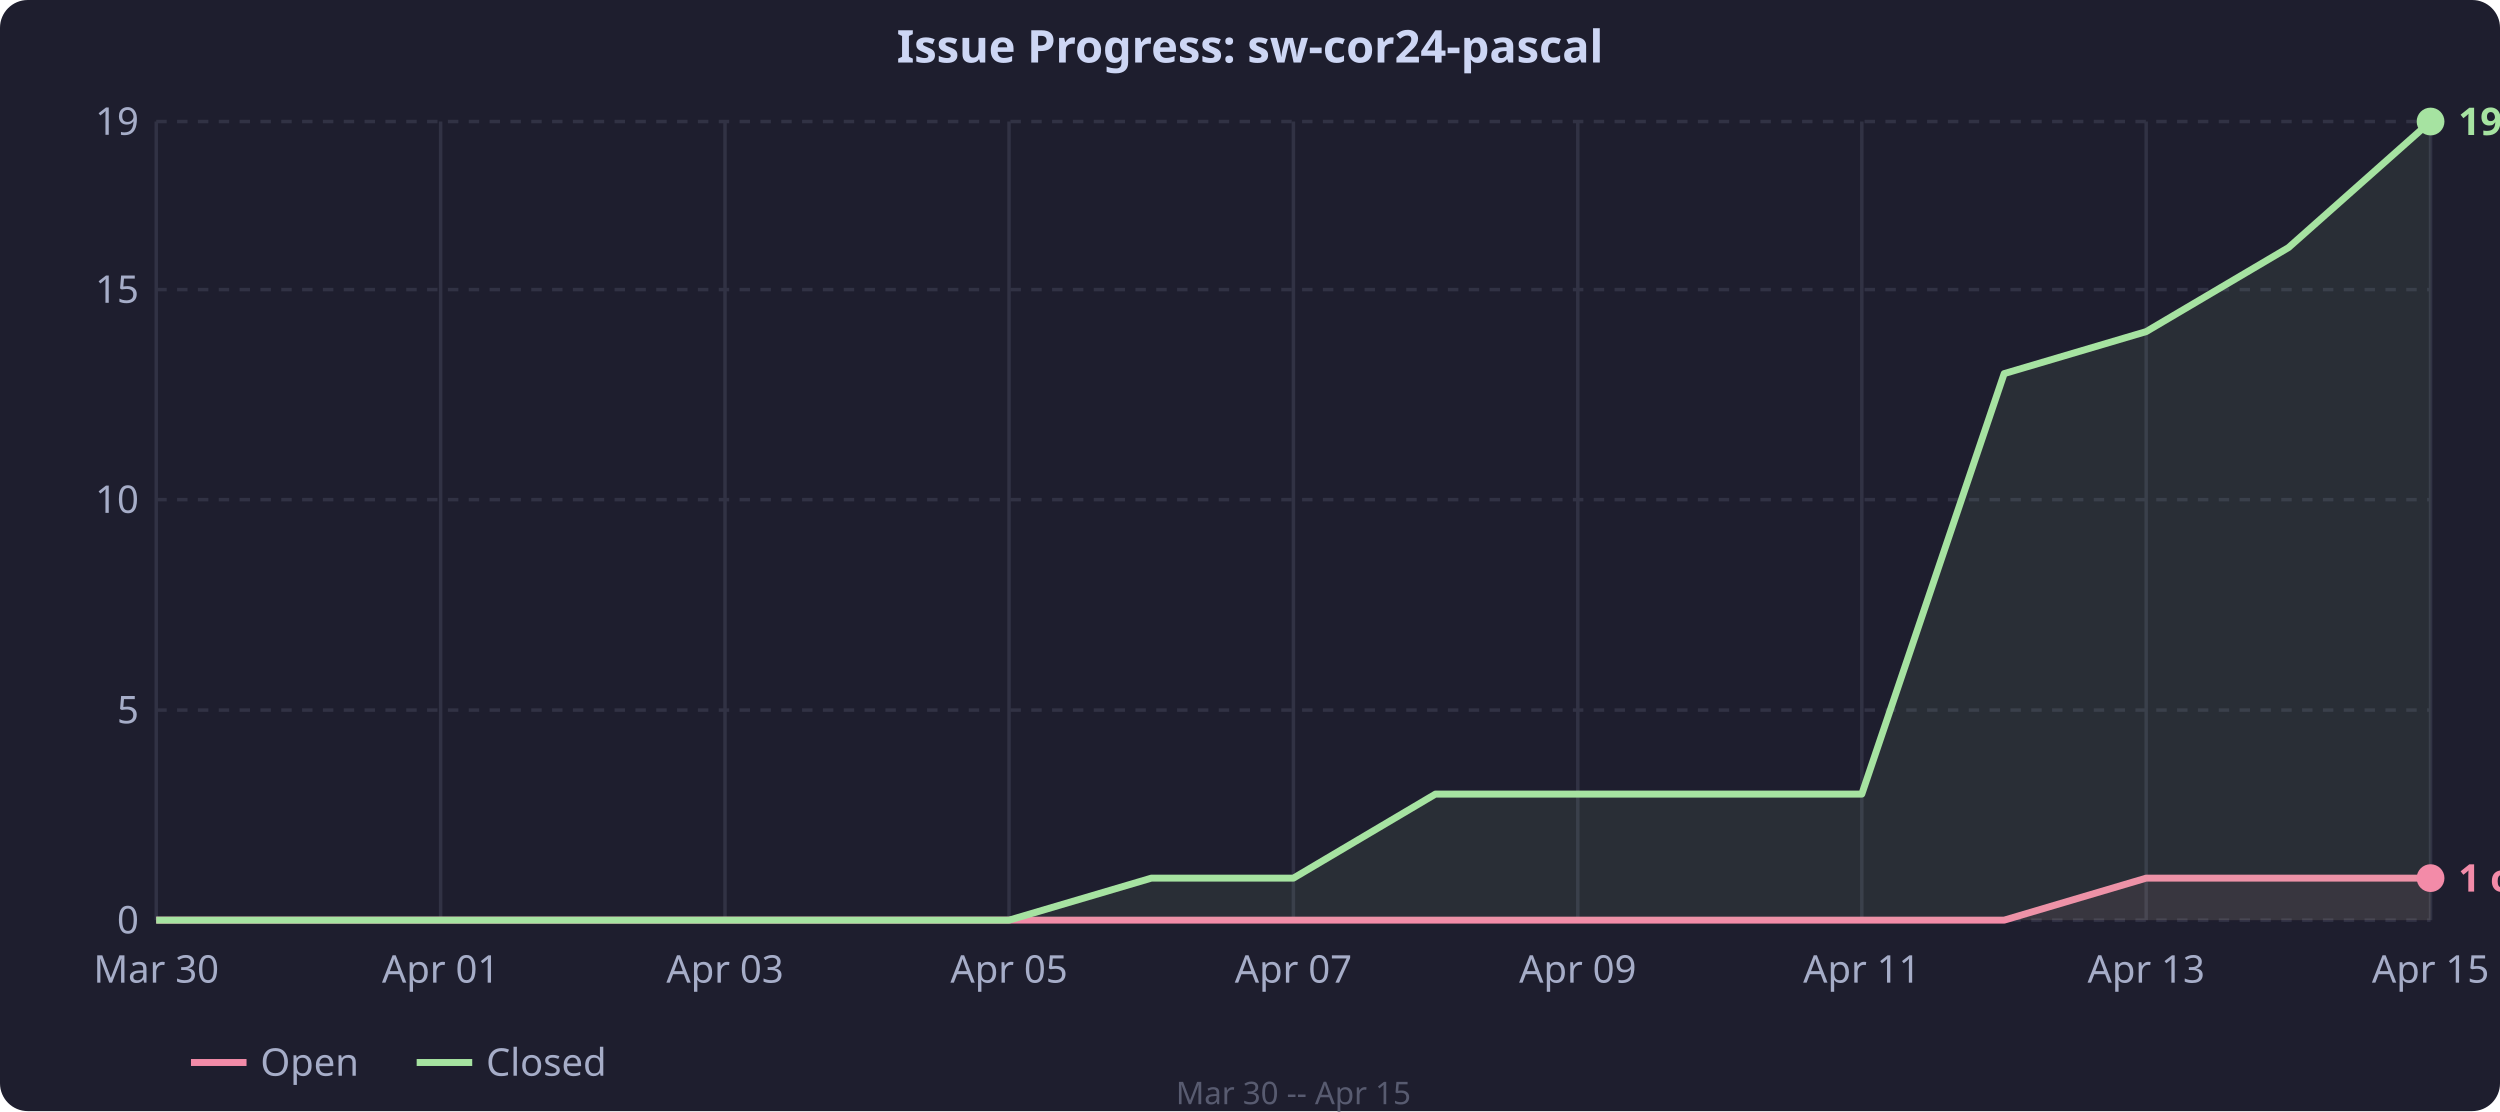
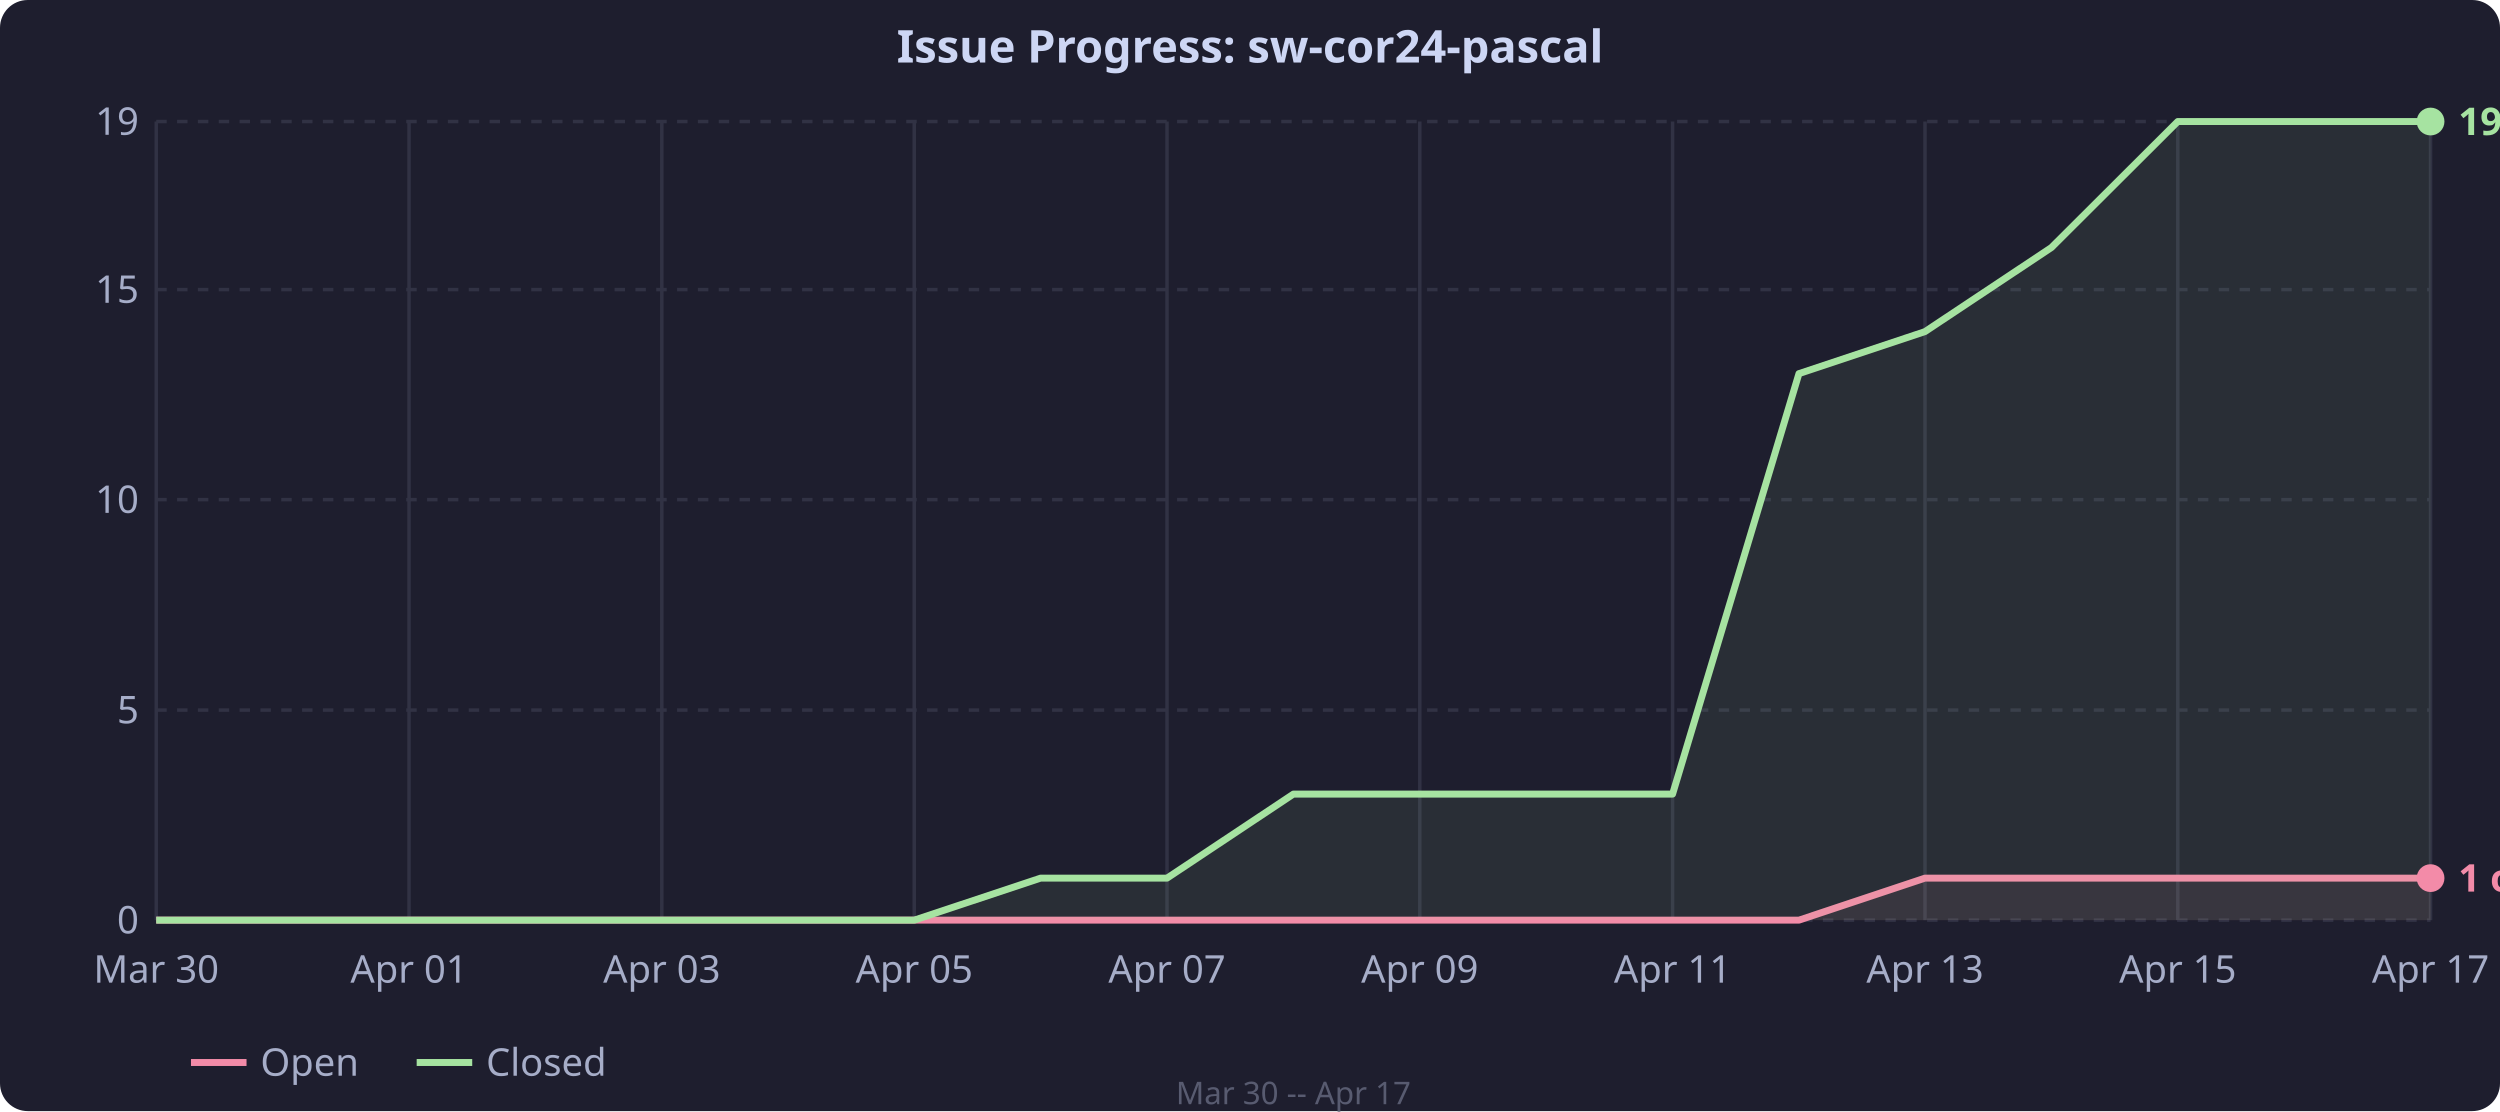
<svg xmlns="http://www.w3.org/2000/svg" viewBox="0 0 720 320" style="font-family: system-ui, sans-serif; font-size: 11px; color: #cdd6f4;">
  <rect width="720" height="320" fill="#1e1e2e" rx="8" />
  <line x1="45" y1="265.0" x2="700" y2="265.0" stroke="#313244" stroke-dasharray="3,3" />
  <text x="40" y="265.0" fill="#a6adc8" text-anchor="end" dominant-baseline="middle">0</text>
  <line x1="45" y1="204.5" x2="700" y2="204.5" stroke="#313244" stroke-dasharray="3,3" />
  <text x="40" y="204.5" fill="#a6adc8" text-anchor="end" dominant-baseline="middle">5</text>
  <line x1="45" y1="143.9" x2="700" y2="143.9" stroke="#313244" stroke-dasharray="3,3" />
  <text x="40" y="143.9" fill="#a6adc8" text-anchor="end" dominant-baseline="middle">10</text>
  <line x1="45" y1="83.4" x2="700" y2="83.4" stroke="#313244" stroke-dasharray="3,3" />
  <text x="40" y="83.4" fill="#a6adc8" text-anchor="end" dominant-baseline="middle">15</text>
  <line x1="45" y1="35.0" x2="700" y2="35.0" stroke="#313244" stroke-dasharray="3,3" />
  <text x="40" y="35.0" fill="#a6adc8" text-anchor="end" dominant-baseline="middle">19</text>
  <text x="45.0" y="283" fill="#a6adc8" text-anchor="middle">Mar 30</text>
  <line x1="45.0" y1="35" x2="45.0" y2="265" stroke="#313244" />
-   <text x="126.9" y="283" fill="#a6adc8" text-anchor="middle">Apr 01</text>
-   <line x1="126.9" y1="35" x2="126.9" y2="265" stroke="#313244" />
-   <text x="208.8" y="283" fill="#a6adc8" text-anchor="middle">Apr 03</text>
-   <line x1="208.8" y1="35" x2="208.8" y2="265" stroke="#313244" />
-   <text x="290.6" y="283" fill="#a6adc8" text-anchor="middle">Apr 05</text>
-   <line x1="290.6" y1="35" x2="290.6" y2="265" stroke="#313244" />
-   <text x="372.5" y="283" fill="#a6adc8" text-anchor="middle">Apr 07</text>
-   <line x1="372.5" y1="35" x2="372.5" y2="265" stroke="#313244" />
-   <text x="454.4" y="283" fill="#a6adc8" text-anchor="middle">Apr 09</text>
-   <line x1="454.4" y1="35" x2="454.4" y2="265" stroke="#313244" />
-   <text x="536.2" y="283" fill="#a6adc8" text-anchor="middle">Apr 11</text>
-   <line x1="536.2" y1="35" x2="536.2" y2="265" stroke="#313244" />
-   <text x="618.1" y="283" fill="#a6adc8" text-anchor="middle">Apr 13</text>
-   <line x1="618.1" y1="35" x2="618.1" y2="265" stroke="#313244" />
-   <text x="700.0" y="283" fill="#a6adc8" text-anchor="middle">Apr 15</text>
+   <text x="117.8" y="283" fill="#a6adc8" text-anchor="middle">Apr 01</text>
+   <line x1="117.8" y1="35" x2="117.8" y2="265" stroke="#313244" />
+   <text x="190.6" y="283" fill="#a6adc8" text-anchor="middle">Apr 03</text>
+   <line x1="190.6" y1="35" x2="190.6" y2="265" stroke="#313244" />
+   <text x="263.3" y="283" fill="#a6adc8" text-anchor="middle">Apr 05</text>
+   <line x1="263.3" y1="35" x2="263.3" y2="265" stroke="#313244" />
+   <text x="336.1" y="283" fill="#a6adc8" text-anchor="middle">Apr 07</text>
+   <line x1="336.1" y1="35" x2="336.1" y2="265" stroke="#313244" />
+   <text x="408.9" y="283" fill="#a6adc8" text-anchor="middle">Apr 09</text>
+   <line x1="408.9" y1="35" x2="408.9" y2="265" stroke="#313244" />
+   <text x="481.7" y="283" fill="#a6adc8" text-anchor="middle">Apr 11</text>
+   <line x1="481.7" y1="35" x2="481.7" y2="265" stroke="#313244" />
+   <text x="554.4" y="283" fill="#a6adc8" text-anchor="middle">Apr 13</text>
+   <line x1="554.4" y1="35" x2="554.4" y2="265" stroke="#313244" />
+   <text x="627.2" y="283" fill="#a6adc8" text-anchor="middle">Apr 15</text>
+   <line x1="627.2" y1="35" x2="627.2" y2="265" stroke="#313244" />
+   <text x="700.0" y="283" fill="#a6adc8" text-anchor="middle">Apr 17</text>
  <line x1="700.0" y1="35" x2="700.0" y2="265" stroke="#313244" />
-   <polygon fill="rgba(243,139,168,0.08)" points="45.0,265.0 85.9,265.0 126.9,265.0 167.8,265.0 208.8,265.0 249.7,265.0 290.6,265.0 331.6,265.0 372.5,265.0 413.4,265.0 454.4,265.0 495.3,265.0 536.2,265.0 577.2,265.0 618.1,252.9 659.1,252.9 700.0,252.9 700.0,265.0 45.0,265.0" />
-   <polyline fill="none" stroke="#f38ba8" stroke-width="2" stroke-linejoin="round" points="45.0,265.0 85.9,265.0 126.9,265.0 167.8,265.0 208.8,265.0 249.7,265.0 290.6,265.0 331.6,265.0 372.5,265.0 413.4,265.0 454.4,265.0 495.3,265.0 536.2,265.0 577.2,265.0 618.1,252.9 659.1,252.9 700.0,252.9" />
-   <polygon fill="rgba(166,227,161,0.08)" points="45.0,265.0 85.9,265.0 126.9,265.0 167.8,265.0 208.8,265.0 249.7,265.0 290.6,265.0 331.6,252.9 372.5,252.9 413.4,228.7 454.4,228.7 495.3,228.7 536.2,228.7 577.2,107.6 618.1,95.5 659.1,71.3 700.0,35.0 700.0,265.0 45.0,265.0" />
-   <polyline fill="none" stroke="#a6e3a1" stroke-width="2" stroke-linejoin="round" points="45.0,265.0 85.9,265.0 126.9,265.0 167.8,265.0 208.8,265.0 249.7,265.0 290.6,265.0 331.6,252.9 372.5,252.9 413.4,228.7 454.4,228.7 495.3,228.7 536.2,228.7 577.2,107.6 618.1,95.5 659.1,71.3 700.0,35.0" />
+   <polygon fill="rgba(243,139,168,0.08)" points="45.0,265.0 81.4,265.0 117.8,265.0 154.2,265.0 190.6,265.0 226.9,265.0 263.3,265.0 299.7,265.0 336.1,265.0 372.5,265.0 408.9,265.0 445.3,265.0 481.7,265.0 518.1,265.0 554.4,252.9 590.8,252.9 627.2,252.9 663.6,252.9 700.0,252.9 700.0,265.0 45.0,265.0" />
+   <polyline fill="none" stroke="#f38ba8" stroke-width="2" stroke-linejoin="round" points="45.0,265.0 81.4,265.0 117.8,265.0 154.2,265.0 190.6,265.0 226.9,265.0 263.3,265.0 299.7,265.0 336.1,265.0 372.5,265.0 408.9,265.0 445.3,265.0 481.7,265.0 518.1,265.0 554.4,252.9 590.8,252.9 627.2,252.9 663.6,252.9 700.0,252.9" />
+   <polygon fill="rgba(166,227,161,0.08)" points="45.0,265.0 81.4,265.0 117.8,265.0 154.2,265.0 190.6,265.0 226.9,265.0 263.3,265.0 299.7,252.9 336.1,252.9 372.5,228.7 408.9,228.7 445.3,228.7 481.7,228.7 518.1,107.6 554.4,95.5 590.8,71.3 627.2,35.0 663.6,35.0 700.0,35.0 700.0,265.0 45.0,265.0" />
+   <polyline fill="none" stroke="#a6e3a1" stroke-width="2" stroke-linejoin="round" points="45.0,265.0 81.4,265.0 117.8,265.0 154.2,265.0 190.6,265.0 226.9,265.0 263.3,265.0 299.7,252.9 336.1,252.9 372.5,228.7 408.9,228.7 445.3,228.7 481.7,228.7 518.1,107.6 554.4,95.5 590.8,71.3 627.2,35.0 663.6,35.0 700.0,35.0" />
  <circle cx="700.0" cy="252.9" r="4" fill="#f38ba8" />
  <circle cx="700.0" cy="35.0" r="4" fill="#a6e3a1" />
  <text x="708.0" y="252.9" fill="#f38ba8" text-anchor="start" dominant-baseline="middle" font-size="11px" font-weight="600">1 open</text>
  <text x="708.0" y="35.0" fill="#a6e3a1" text-anchor="start" dominant-baseline="middle" font-size="11px" font-weight="600">19 closed</text>
  <text x="360" y="18" fill="#cdd6f4" text-anchor="middle" font-size="13px" font-weight="600">Issue Progress: sw-cor24-pascal</text>
  <line x1="55" y1="306" x2="71" y2="306" stroke="#f38ba8" stroke-width="2" />
  <text x="75" y="306" fill="#a6adc8" dominant-baseline="middle">Open</text>
  <line x1="120" y1="306" x2="136" y2="306" stroke="#a6e3a1" stroke-width="2" />
  <text x="140" y="306" fill="#a6adc8" dominant-baseline="middle">Closed</text>
-   <text x="372.5" y="318" fill="#585b70" text-anchor="middle" font-size="9px">Mar 30 -- Apr 15</text>
+   <text x="372.5" y="318" fill="#585b70" text-anchor="middle" font-size="9px">Mar 30 -- Apr 17</text>
</svg>
